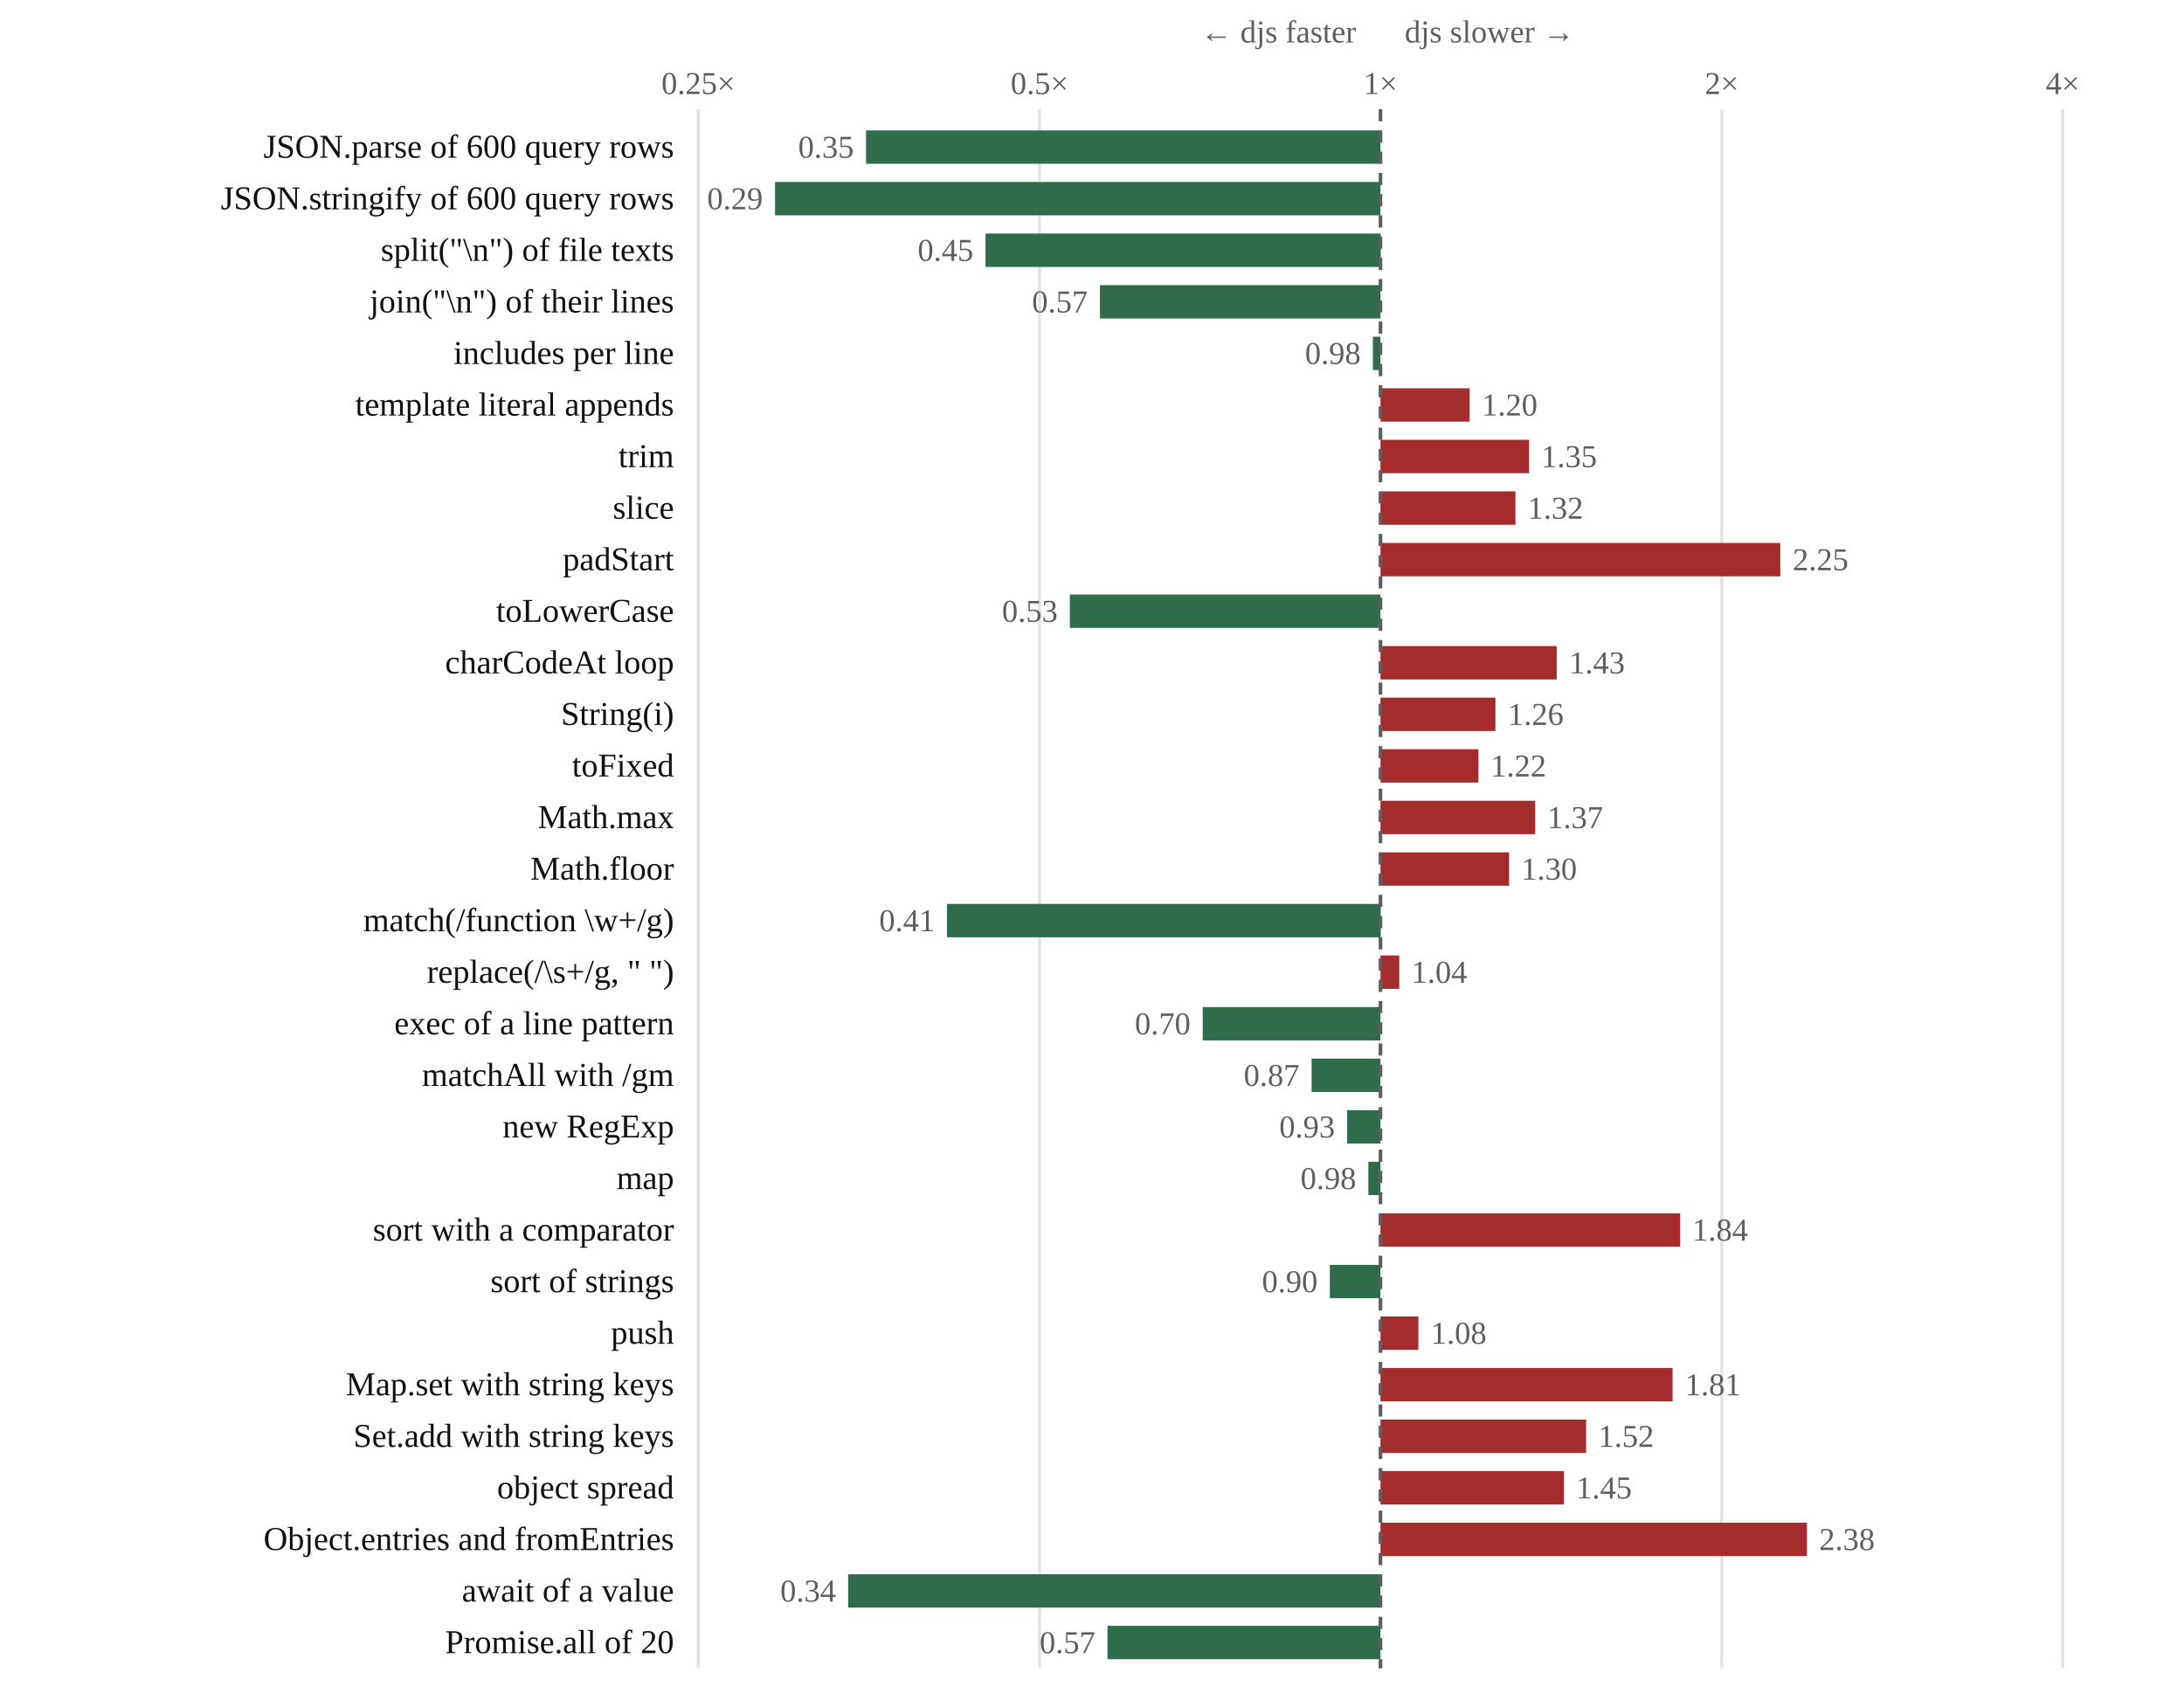
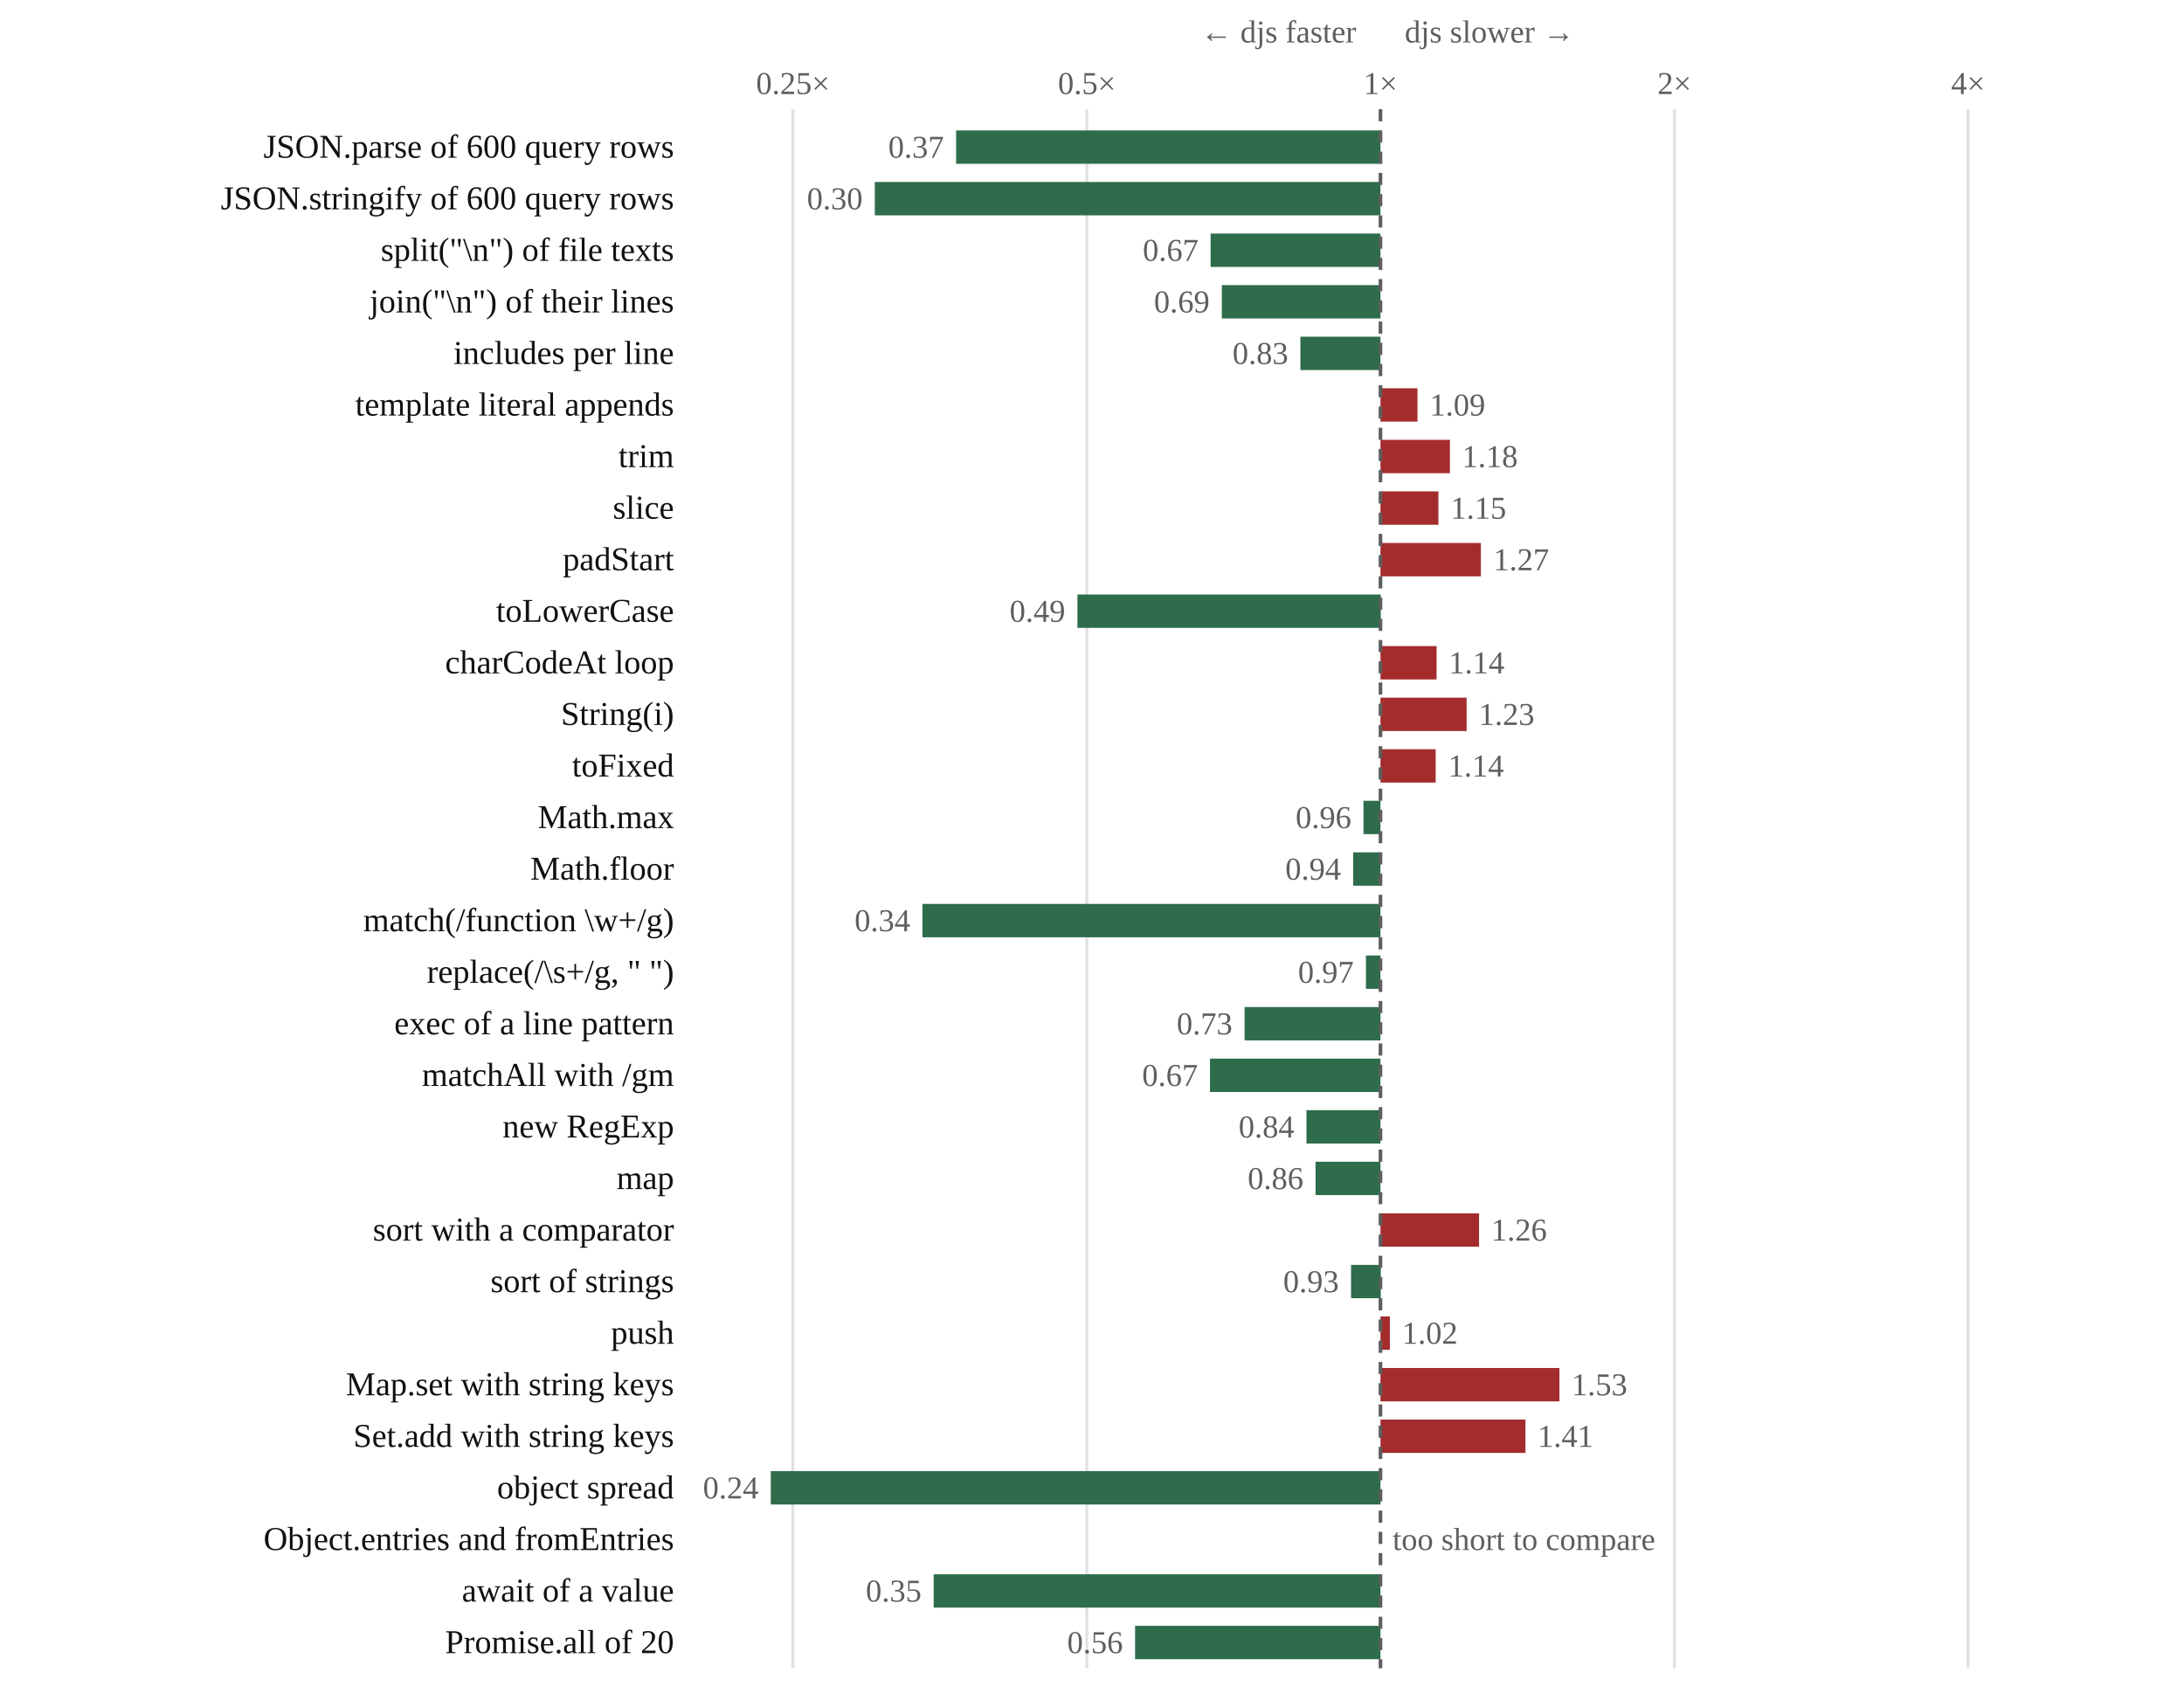
<svg xmlns="http://www.w3.org/2000/svg" class="dg-chart-engines-ops" viewBox="0 0 720 558" width="720" height="558" role="img" aria-labelledby="chart-engines-ops-t chart-engines-ops-d">
  <style>
  .dg-chart-engines-ops text { font-family: var(--semantic-font-family-ui, "Mallos Serif", Georgia, serif); font-size: 12px; fill: var(--semantic-color-text-primary, #111111); }
  .dg-chart-engines-ops .mono { font-family: var(--semantic-font-family-code, "Commit Mono", ui-monospace, Menlo, monospace); font-size: 11px; }
  .dg-chart-engines-ops .small { font-size: 10.5px; fill: var(--semantic-color-text-secondary, #5e5e5e); }
  .dg-chart-engines-ops .label { font-weight: 600; }
  .dg-chart-engines-ops .title { font-weight: 600; font-size: 13px; }
  .dg-chart-engines-ops .box, .dg-chart-engines-ops .host { fill: var(--semantic-color-background-surface, #f1f1f1); stroke: var(--semantic-color-border-primary, #777777); }
  .dg-chart-engines-ops .hdr, .dg-chart-engines-ops .engine { fill: var(--semantic-color-background-fill-secondary-information, #dbe4ea); stroke: var(--semantic-color-border-information, #3380a4); }
  .dg-chart-engines-ops .traced, .dg-chart-engines-ops .arena { fill: var(--semantic-color-background-fill-secondary-warning, #f3e0be); stroke: var(--semantic-color-border-warning, #996f00); }
  .dg-chart-engines-ops .tag { fill: var(--semantic-color-background-fill-secondary-positive, #dae6df); stroke: var(--semantic-color-border-positive, #378960); }
  .dg-chart-engines-ops .cell { fill: var(--semantic-color-background-canvas, #f8f8f8); stroke: var(--semantic-color-border-warning, #996f00); }
  .dg-chart-engines-ops .pad { fill: url(#chart-engines-ops-hatch); stroke: var(--semantic-color-border-secondary, #e2e2e2); }
  .dg-chart-engines-ops .tail { fill: var(--semantic-color-background-surface, #f1f1f1); stroke: var(--semantic-color-border-primary, #777777); stroke-dasharray: 4 3; }
  .dg-chart-engines-ops .zero { fill: var(--semantic-color-background-canvas, #f8f8f8); stroke: var(--semantic-color-border-primary, #777777); stroke-dasharray: 4 3; }
  .dg-chart-engines-ops .dead { fill: var(--semantic-color-background-surface, #f1f1f1); stroke: var(--semantic-color-border-secondary, #e2e2e2); stroke-dasharray: 3 2; }
  .dg-chart-engines-ops .opt { stroke-dasharray: 3 2; }
  .dg-chart-engines-ops .rule { stroke: var(--semantic-color-text-secondary, #5e5e5e); stroke-width: 1.2; }
  .dg-chart-engines-ops .dash { stroke: var(--semantic-color-text-secondary, #5e5e5e); stroke-width: 1.2; stroke-dasharray: 4 3; }
  .dg-chart-engines-ops .arrow { stroke: var(--semantic-color-text-secondary, #5e5e5e); fill: none; stroke-width: 1.3; marker-end: url(#chart-engines-ops-a); }
  .dg-chart-engines-ops .faint { stroke: var(--semantic-color-border-primary, #777777); fill: none; stroke-width: 1.1; stroke-dasharray: 4 3; marker-end: url(#chart-engines-ops-a); }
  .dg-chart-engines-ops .head { fill: var(--semantic-color-text-secondary, #5e5e5e); }
  .dg-chart-engines-ops .hatch { stroke: var(--semantic-color-border-secondary, #e2e2e2); }
  .dg-chart-engines-ops .grid { stroke: var(--semantic-color-border-secondary, #e2e2e2); stroke-width: 1; }
  .dg-chart-engines-ops .axis { stroke: var(--semantic-color-border-primary, #777777); stroke-width: 1; }
  .dg-chart-engines-ops .parity { stroke: var(--semantic-color-text-secondary, #5e5e5e); stroke-width: 1.2; stroke-dasharray: 4 3; }
  .dg-chart-engines-ops .faster { fill: var(--semantic-color-background-fill-primary-positive, #2e6c4c); }
  .dg-chart-engines-ops .slower { fill: var(--semantic-color-background-fill-primary-negative, #a42c2d); }
  .dg-chart-engines-ops .s0 { fill: var(--semantic-color-background-fill-data-viz-100, #557ca7); }
  .dg-chart-engines-ops .s1 { fill: var(--semantic-color-background-fill-data-viz-200, #e98a2e); }
  .dg-chart-engines-ops .s2 { fill: var(--semantic-color-background-fill-data-viz-300, #d5525a); }
  .dg-chart-engines-ops .s3 { fill: var(--semantic-color-background-fill-data-viz-400, #80b9b2); }
  .dg-chart-engines-ops .s4 { fill: var(--semantic-color-background-fill-data-viz-500, #66a14f); }
  .dg-chart-engines-ops .s5 { fill: var(--semantic-color-background-fill-data-viz-600, #e9c74c); }
  .dg-chart-engines-ops .s6 { fill: var(--semantic-color-background-fill-data-viz-700, #aa7aa0); }
  .dg-chart-engines-ops .s7 { fill: var(--semantic-color-background-fill-data-viz-800, #f79ba8); }
  .dg-chart-engines-ops .s8 { fill: var(--semantic-color-background-fill-data-viz-900, #98745e); }
  .dg-chart-engines-ops .s9 { fill: var(--semantic-color-background-fill-data-viz-1000, #b9b0ab); }
  @media (prefers-color-scheme: dark) {
    .dg-chart-engines-ops text { fill: var(--semantic-color-text-primary, #f6f6f6); }
    .dg-chart-engines-ops .small { fill: var(--semantic-color-text-secondary, #ababab); }
    .dg-chart-engines-ops .box, .dg-chart-engines-ops .host { fill: var(--semantic-color-background-surface, #2e2e2e); stroke: var(--semantic-color-border-primary, #919191); }
    .dg-chart-engines-ops .hdr, .dg-chart-engines-ops .engine { fill: var(--semantic-color-background-fill-secondary-information, #1e313b); stroke: var(--semantic-color-border-information, #4c9bc1); }
    .dg-chart-engines-ops .traced, .dg-chart-engines-ops .arena { fill: var(--semantic-color-background-fill-secondary-warning, #3b2b0c); stroke: var(--semantic-color-border-warning, #b8880c); }
    .dg-chart-engines-ops .tag { fill: var(--semantic-color-background-fill-secondary-positive, #1f3328); stroke: var(--semantic-color-border-positive, #4da578); }
    .dg-chart-engines-ops .cell { fill: var(--semantic-color-background-canvas, #161616); stroke: var(--semantic-color-border-warning, #b8880c); }
    .dg-chart-engines-ops .pad { stroke: var(--semantic-color-border-secondary, #464646); }
    .dg-chart-engines-ops .tail { fill: var(--semantic-color-background-surface, #2e2e2e); stroke: var(--semantic-color-border-primary, #919191); }
    .dg-chart-engines-ops .zero { fill: var(--semantic-color-background-canvas, #161616); stroke: var(--semantic-color-border-primary, #919191); }
    .dg-chart-engines-ops .dead { fill: var(--semantic-color-background-surface, #2e2e2e); stroke: var(--semantic-color-border-secondary, #464646); }
    .dg-chart-engines-ops .rule { stroke: var(--semantic-color-text-secondary, #ababab); }
    .dg-chart-engines-ops .dash { stroke: var(--semantic-color-text-secondary, #ababab); }
    .dg-chart-engines-ops .arrow { stroke: var(--semantic-color-text-secondary, #ababab); }
    .dg-chart-engines-ops .faint { stroke: var(--semantic-color-border-primary, #919191); }
    .dg-chart-engines-ops .head { fill: var(--semantic-color-text-secondary, #ababab); }
    .dg-chart-engines-ops .hatch { stroke: var(--semantic-color-border-secondary, #464646); }
    .dg-chart-engines-ops .grid { stroke: var(--semantic-color-border-secondary, #464646); }
    .dg-chart-engines-ops .axis { stroke: var(--semantic-color-border-primary, #919191); }
    .dg-chart-engines-ops .parity { stroke: var(--semantic-color-text-secondary, #ababab); }
    .dg-chart-engines-ops .faster { fill: var(--semantic-color-background-fill-primary-positive, #4da578); }
    .dg-chart-engines-ops .slower { fill: var(--semantic-color-background-fill-primary-negative, #ea5a56); }
    .dg-chart-engines-ops .s0 { fill: var(--semantic-color-background-fill-data-viz-100, #557ca7); }
    .dg-chart-engines-ops .s1 { fill: var(--semantic-color-background-fill-data-viz-200, #e98a2e); }
    .dg-chart-engines-ops .s2 { fill: var(--semantic-color-background-fill-data-viz-300, #d5525a); }
    .dg-chart-engines-ops .s3 { fill: var(--semantic-color-background-fill-data-viz-400, #80b9b2); }
    .dg-chart-engines-ops .s4 { fill: var(--semantic-color-background-fill-data-viz-500, #66a14f); }
    .dg-chart-engines-ops .s5 { fill: var(--semantic-color-background-fill-data-viz-600, #e9c74c); }
    .dg-chart-engines-ops .s6 { fill: var(--semantic-color-background-fill-data-viz-700, #aa7aa0); }
    .dg-chart-engines-ops .s7 { fill: var(--semantic-color-background-fill-data-viz-800, #f79ba8); }
    .dg-chart-engines-ops .s8 { fill: var(--semantic-color-background-fill-data-viz-900, #98745e); }
    .dg-chart-engines-ops .s9 { fill: var(--semantic-color-background-fill-data-viz-1000, #b9b0ab); }
  }
</style>
  <defs>
    <pattern id="chart-engines-ops-hatch" width="6" height="6" patternUnits="userSpaceOnUse" patternTransform="rotate(45)">
      <line x1="0" y1="0" x2="0" y2="6" class="hatch" />
    </pattern>
    <marker id="chart-engines-ops-a" viewBox="0 0 10 10" refX="9" refY="5" markerWidth="7" markerHeight="7" orient="auto-start-reverse">
      <path class="head" d="M0 0 L10 5 L0 10 z" />
    </marker>
  </defs>
  <text class="small" x="447.1" y="14.0" text-anchor="end">← djs faster</text>
  <text class="small" x="463.1" y="14.0" text-anchor="start">djs slower →</text>
  <text class="small" x="455.1" y="31.0" text-anchor="middle">1×</text>
-   <line class="grid" x1="567.6" y1="36.0" x2="567.6" y2="550.0" />
-   <text class="small" x="567.6" y="31.0" text-anchor="middle">2×</text>
-   <line class="grid" x1="342.7" y1="36.0" x2="342.7" y2="550.0" />
-   <text class="small" x="342.7" y="31.0" text-anchor="middle">0.5×</text>
-   <line class="grid" x1="680.0" y1="36.0" x2="680.0" y2="550.0" />
-   <text class="small" x="680.0" y="31.0" text-anchor="middle">4×</text>
-   <line class="grid" x1="230.2" y1="36.0" x2="230.2" y2="550.0" />
-   <text class="small" x="230.2" y="31.0" text-anchor="middle">0.25×</text>
+   <line class="grid" x1="552.0" y1="36.0" x2="552.0" y2="550.0" />
+   <text class="small" x="552.0" y="31.0" text-anchor="middle">2×</text>
+   <line class="grid" x1="358.3" y1="36.0" x2="358.3" y2="550.0" />
+   <text class="small" x="358.3" y="31.0" text-anchor="middle">0.5×</text>
+   <line class="grid" x1="648.8" y1="36.0" x2="648.8" y2="550.0" />
+   <text class="small" x="648.8" y="31.0" text-anchor="middle">4×</text>
+   <line class="grid" x1="261.4" y1="36.0" x2="261.4" y2="550.0" />
+   <text class="small" x="261.4" y="31.0" text-anchor="middle">0.25×</text>
  <text class="mono" x="222.2" y="52.0" text-anchor="end">JSON.parse of 600 query rows</text>
-   <rect class="faster" x="285.5" y="43.0" width="169.6" height="11.0" />
-   <text class="small" x="281.5" y="52.0" text-anchor="end">0.35</text>
+   <rect class="faster" x="315.2" y="43.0" width="139.9" height="11.0" />
+   <text class="small" x="311.2" y="52.0" text-anchor="end">0.37</text>
  <text class="mono" x="222.2" y="69.0" text-anchor="end">JSON.stringify of 600 query rows</text>
-   <rect class="faster" x="255.5" y="60.0" width="199.6" height="11.0" />
-   <text class="small" x="251.5" y="69.0" text-anchor="end">0.29</text>
+   <rect class="faster" x="288.4" y="60.0" width="166.7" height="11.0" />
+   <text class="small" x="284.4" y="69.0" text-anchor="end">0.30</text>
  <text class="mono" x="222.2" y="86.0" text-anchor="end">split("\n") of file texts</text>
-   <rect class="faster" x="324.9" y="77.0" width="130.3" height="11.0" />
-   <text class="small" x="320.9" y="86.0" text-anchor="end">0.45</text>
+   <rect class="faster" x="399.1" y="77.0" width="56.0" height="11.0" />
+   <text class="small" x="395.1" y="86.0" text-anchor="end">0.67</text>
  <text class="mono" x="222.2" y="103.0" text-anchor="end">join("\n") of their lines</text>
-   <rect class="faster" x="362.6" y="94.0" width="92.5" height="11.0" />
-   <text class="small" x="358.6" y="103.0" text-anchor="end">0.57</text>
+   <rect class="faster" x="402.8" y="94.0" width="52.3" height="11.0" />
+   <text class="small" x="398.8" y="103.0" text-anchor="end">0.69</text>
  <text class="mono" x="222.2" y="120.0" text-anchor="end">includes per line</text>
-   <rect class="faster" x="452.6" y="111.0" width="2.5" height="11.0" />
-   <text class="small" x="448.6" y="120.0" text-anchor="end">0.98</text>
+   <rect class="faster" x="428.7" y="111.0" width="26.4" height="11.0" />
+   <text class="small" x="424.7" y="120.0" text-anchor="end">0.83</text>
  <text class="mono" x="222.2" y="137.0" text-anchor="end">template literal appends</text>
-   <rect class="slower" x="455.1" y="128.0" width="29.4" height="11.0" />
-   <text class="small" x="488.5" y="137.0" text-anchor="start">1.20</text>
+   <rect class="slower" x="455.1" y="128.0" width="12.2" height="11.0" />
+   <text class="small" x="471.3" y="137.0" text-anchor="start">1.09</text>
  <text class="mono" x="222.2" y="154.0" text-anchor="end">trim</text>
-   <rect class="slower" x="455.1" y="145.0" width="49.0" height="11.0" />
-   <text class="small" x="508.1" y="154.0" text-anchor="start">1.35</text>
+   <rect class="slower" x="455.1" y="145.0" width="22.9" height="11.0" />
+   <text class="small" x="482.0" y="154.0" text-anchor="start">1.18</text>
  <text class="mono" x="222.2" y="171.0" text-anchor="end">slice</text>
-   <rect class="slower" x="455.1" y="162.0" width="44.5" height="11.0" />
-   <text class="small" x="503.6" y="171.0" text-anchor="start">1.32</text>
+   <rect class="slower" x="455.1" y="162.0" width="19.1" height="11.0" />
+   <text class="small" x="478.2" y="171.0" text-anchor="start">1.15</text>
  <text class="mono" x="222.2" y="188.0" text-anchor="end">padStart</text>
-   <rect class="slower" x="455.1" y="179.0" width="131.8" height="11.0" />
-   <text class="small" x="591.0" y="188.0" text-anchor="start">2.25</text>
+   <rect class="slower" x="455.1" y="179.0" width="33.1" height="11.0" />
+   <text class="small" x="492.3" y="188.0" text-anchor="start">1.27</text>
  <text class="mono" x="222.2" y="205.0" text-anchor="end">toLowerCase</text>
-   <rect class="faster" x="352.7" y="196.0" width="102.4" height="11.0" />
-   <text class="small" x="348.7" y="205.0" text-anchor="end">0.53</text>
+   <rect class="faster" x="355.2" y="196.0" width="100.0" height="11.0" />
+   <text class="small" x="351.2" y="205.0" text-anchor="end">0.49</text>
  <text class="mono" x="222.2" y="222.0" text-anchor="end">charCodeAt loop</text>
-   <rect class="slower" x="455.1" y="213.0" width="58.1" height="11.0" />
-   <text class="small" x="517.3" y="222.0" text-anchor="start">1.43</text>
+   <rect class="slower" x="455.1" y="213.0" width="18.5" height="11.0" />
+   <text class="small" x="477.6" y="222.0" text-anchor="start">1.14</text>
  <text class="mono" x="222.2" y="239.0" text-anchor="end">String(i)</text>
-   <rect class="slower" x="455.1" y="230.0" width="37.9" height="11.0" />
-   <text class="small" x="497.1" y="239.0" text-anchor="start">1.26</text>
+   <rect class="slower" x="455.1" y="230.0" width="28.4" height="11.0" />
+   <text class="small" x="487.5" y="239.0" text-anchor="start">1.23</text>
  <text class="mono" x="222.2" y="256.0" text-anchor="end">toFixed</text>
-   <rect class="slower" x="455.1" y="247.0" width="32.3" height="11.0" />
-   <text class="small" x="491.4" y="256.0" text-anchor="start">1.22</text>
+   <rect class="slower" x="455.1" y="247.0" width="18.2" height="11.0" />
+   <text class="small" x="477.4" y="256.0" text-anchor="start">1.14</text>
  <text class="mono" x="222.2" y="273.0" text-anchor="end">Math.max</text>
-   <rect class="slower" x="455.1" y="264.0" width="51.0" height="11.0" />
-   <text class="small" x="510.1" y="273.0" text-anchor="start">1.37</text>
+   <rect class="faster" x="449.5" y="264.0" width="5.6" height="11.0" />
+   <text class="small" x="445.5" y="273.0" text-anchor="end">0.96</text>
  <text class="mono" x="222.2" y="290.0" text-anchor="end">Math.floor</text>
-   <rect class="slower" x="455.1" y="281.0" width="42.4" height="11.0" />
-   <text class="small" x="501.5" y="290.0" text-anchor="start">1.30</text>
+   <rect class="faster" x="446.1" y="281.0" width="9.0" height="11.0" />
+   <text class="small" x="442.1" y="290.0" text-anchor="end">0.94</text>
  <text class="mono" x="222.2" y="307.0" text-anchor="end">match(/function \w+/g)</text>
-   <rect class="faster" x="312.2" y="298.0" width="143.0" height="11.0" />
-   <text class="small" x="308.2" y="307.0" text-anchor="end">0.41</text>
+   <rect class="faster" x="304.1" y="298.0" width="151.0" height="11.0" />
+   <text class="small" x="300.1" y="307.0" text-anchor="end">0.34</text>
  <text class="mono" x="222.2" y="324.0" text-anchor="end">replace(/\s+/g, " ")</text>
-   <rect class="slower" x="455.1" y="315.0" width="6.2" height="11.0" />
-   <text class="small" x="465.3" y="324.0" text-anchor="start">1.04</text>
+   <rect class="faster" x="450.3" y="315.0" width="4.8" height="11.0" />
+   <text class="small" x="446.3" y="324.0" text-anchor="end">0.97</text>
  <text class="mono" x="222.2" y="341.0" text-anchor="end">exec of a line pattern</text>
-   <rect class="faster" x="396.5" y="332.0" width="58.6" height="11.0" />
-   <text class="small" x="392.5" y="341.0" text-anchor="end">0.70</text>
+   <rect class="faster" x="410.3" y="332.0" width="44.8" height="11.0" />
+   <text class="small" x="406.3" y="341.0" text-anchor="end">0.73</text>
  <text class="mono" x="222.2" y="358.0" text-anchor="end">matchAll with /gm</text>
-   <rect class="faster" x="432.4" y="349.0" width="22.7" height="11.0" />
-   <text class="small" x="428.4" y="358.0" text-anchor="end">0.87</text>
+   <rect class="faster" x="398.9" y="349.0" width="56.2" height="11.0" />
+   <text class="small" x="394.9" y="358.0" text-anchor="end">0.67</text>
  <text class="mono" x="222.2" y="375.0" text-anchor="end">new RegExp</text>
-   <rect class="faster" x="444.1" y="366.0" width="11.0" height="11.0" />
-   <text class="small" x="440.1" y="375.0" text-anchor="end">0.93</text>
+   <rect class="faster" x="430.7" y="366.0" width="24.4" height="11.0" />
+   <text class="small" x="426.7" y="375.0" text-anchor="end">0.84</text>
  <text class="mono" x="222.2" y="392.0" text-anchor="end">map</text>
-   <rect class="faster" x="451.1" y="383.0" width="4.0" height="11.0" />
-   <text class="small" x="447.1" y="392.0" text-anchor="end">0.98</text>
+   <rect class="faster" x="433.7" y="383.0" width="21.4" height="11.0" />
+   <text class="small" x="429.7" y="392.0" text-anchor="end">0.86</text>
  <text class="mono" x="222.2" y="409.0" text-anchor="end">sort with a comparator</text>
-   <rect class="slower" x="455.1" y="400.0" width="98.8" height="11.0" />
-   <text class="small" x="557.9" y="409.0" text-anchor="start">1.84</text>
+   <rect class="slower" x="455.1" y="400.0" width="32.5" height="11.0" />
+   <text class="small" x="491.6" y="409.0" text-anchor="start">1.26</text>
  <text class="mono" x="222.2" y="426.0" text-anchor="end">sort of strings</text>
-   <rect class="faster" x="438.4" y="417.0" width="16.7" height="11.0" />
-   <text class="small" x="434.4" y="426.0" text-anchor="end">0.90</text>
+   <rect class="faster" x="445.4" y="417.0" width="9.8" height="11.0" />
+   <text class="small" x="441.4" y="426.0" text-anchor="end">0.93</text>
  <text class="mono" x="222.2" y="443.0" text-anchor="end">push</text>
-   <rect class="slower" x="455.1" y="434.0" width="12.5" height="11.0" />
-   <text class="small" x="471.7" y="443.0" text-anchor="start">1.08</text>
+   <rect class="slower" x="455.1" y="434.0" width="3.1" height="11.0" />
+   <text class="small" x="462.2" y="443.0" text-anchor="start">1.02</text>
  <text class="mono" x="222.2" y="460.0" text-anchor="end">Map.set with string keys</text>
-   <rect class="slower" x="455.1" y="451.0" width="96.3" height="11.0" />
-   <text class="small" x="555.5" y="460.0" text-anchor="start">1.81</text>
+   <rect class="slower" x="455.1" y="451.0" width="59.0" height="11.0" />
+   <text class="small" x="518.1" y="460.0" text-anchor="start">1.53</text>
  <text class="mono" x="222.2" y="477.0" text-anchor="end">Set.add with string keys</text>
-   <rect class="slower" x="455.1" y="468.0" width="67.8" height="11.0" />
-   <text class="small" x="526.9" y="477.0" text-anchor="start">1.52</text>
+   <rect class="slower" x="455.1" y="468.0" width="47.8" height="11.0" />
+   <text class="small" x="506.9" y="477.0" text-anchor="start">1.41</text>
  <text class="mono" x="222.2" y="494.0" text-anchor="end">object spread</text>
-   <rect class="slower" x="455.1" y="485.0" width="60.5" height="11.0" />
-   <text class="small" x="519.6" y="494.0" text-anchor="start">1.45</text>
+   <rect class="faster" x="254.1" y="485.0" width="201.0" height="11.0" />
+   <text class="small" x="250.1" y="494.0" text-anchor="end">0.24</text>
  <text class="mono" x="222.2" y="511.0" text-anchor="end">Object.entries and fromEntries</text>
-   <rect class="slower" x="455.1" y="502.0" width="140.6" height="11.0" />
-   <text class="small" x="599.7" y="511.0" text-anchor="start">2.38</text>
+   <text class="small" x="459.1" y="511.0" text-anchor="start">too short to compare</text>
  <text class="mono" x="222.2" y="528.0" text-anchor="end">await of a value</text>
-   <rect class="faster" x="279.6" y="519.0" width="175.5" height="11.0" />
-   <text class="small" x="275.6" y="528.0" text-anchor="end">0.34</text>
+   <rect class="faster" x="307.8" y="519.0" width="147.3" height="11.0" />
+   <text class="small" x="303.8" y="528.0" text-anchor="end">0.35</text>
  <text class="mono" x="222.2" y="545.0" text-anchor="end">Promise.all of 20</text>
-   <rect class="faster" x="365.1" y="536.0" width="90.0" height="11.0" />
-   <text class="small" x="361.1" y="545.0" text-anchor="end">0.57</text>
+   <rect class="faster" x="374.2" y="536.0" width="80.9" height="11.0" />
+   <text class="small" x="370.2" y="545.0" text-anchor="end">0.56</text>
  <line class="parity" x1="455.1" y1="36.0" x2="455.1" y2="550.0" />
</svg>
